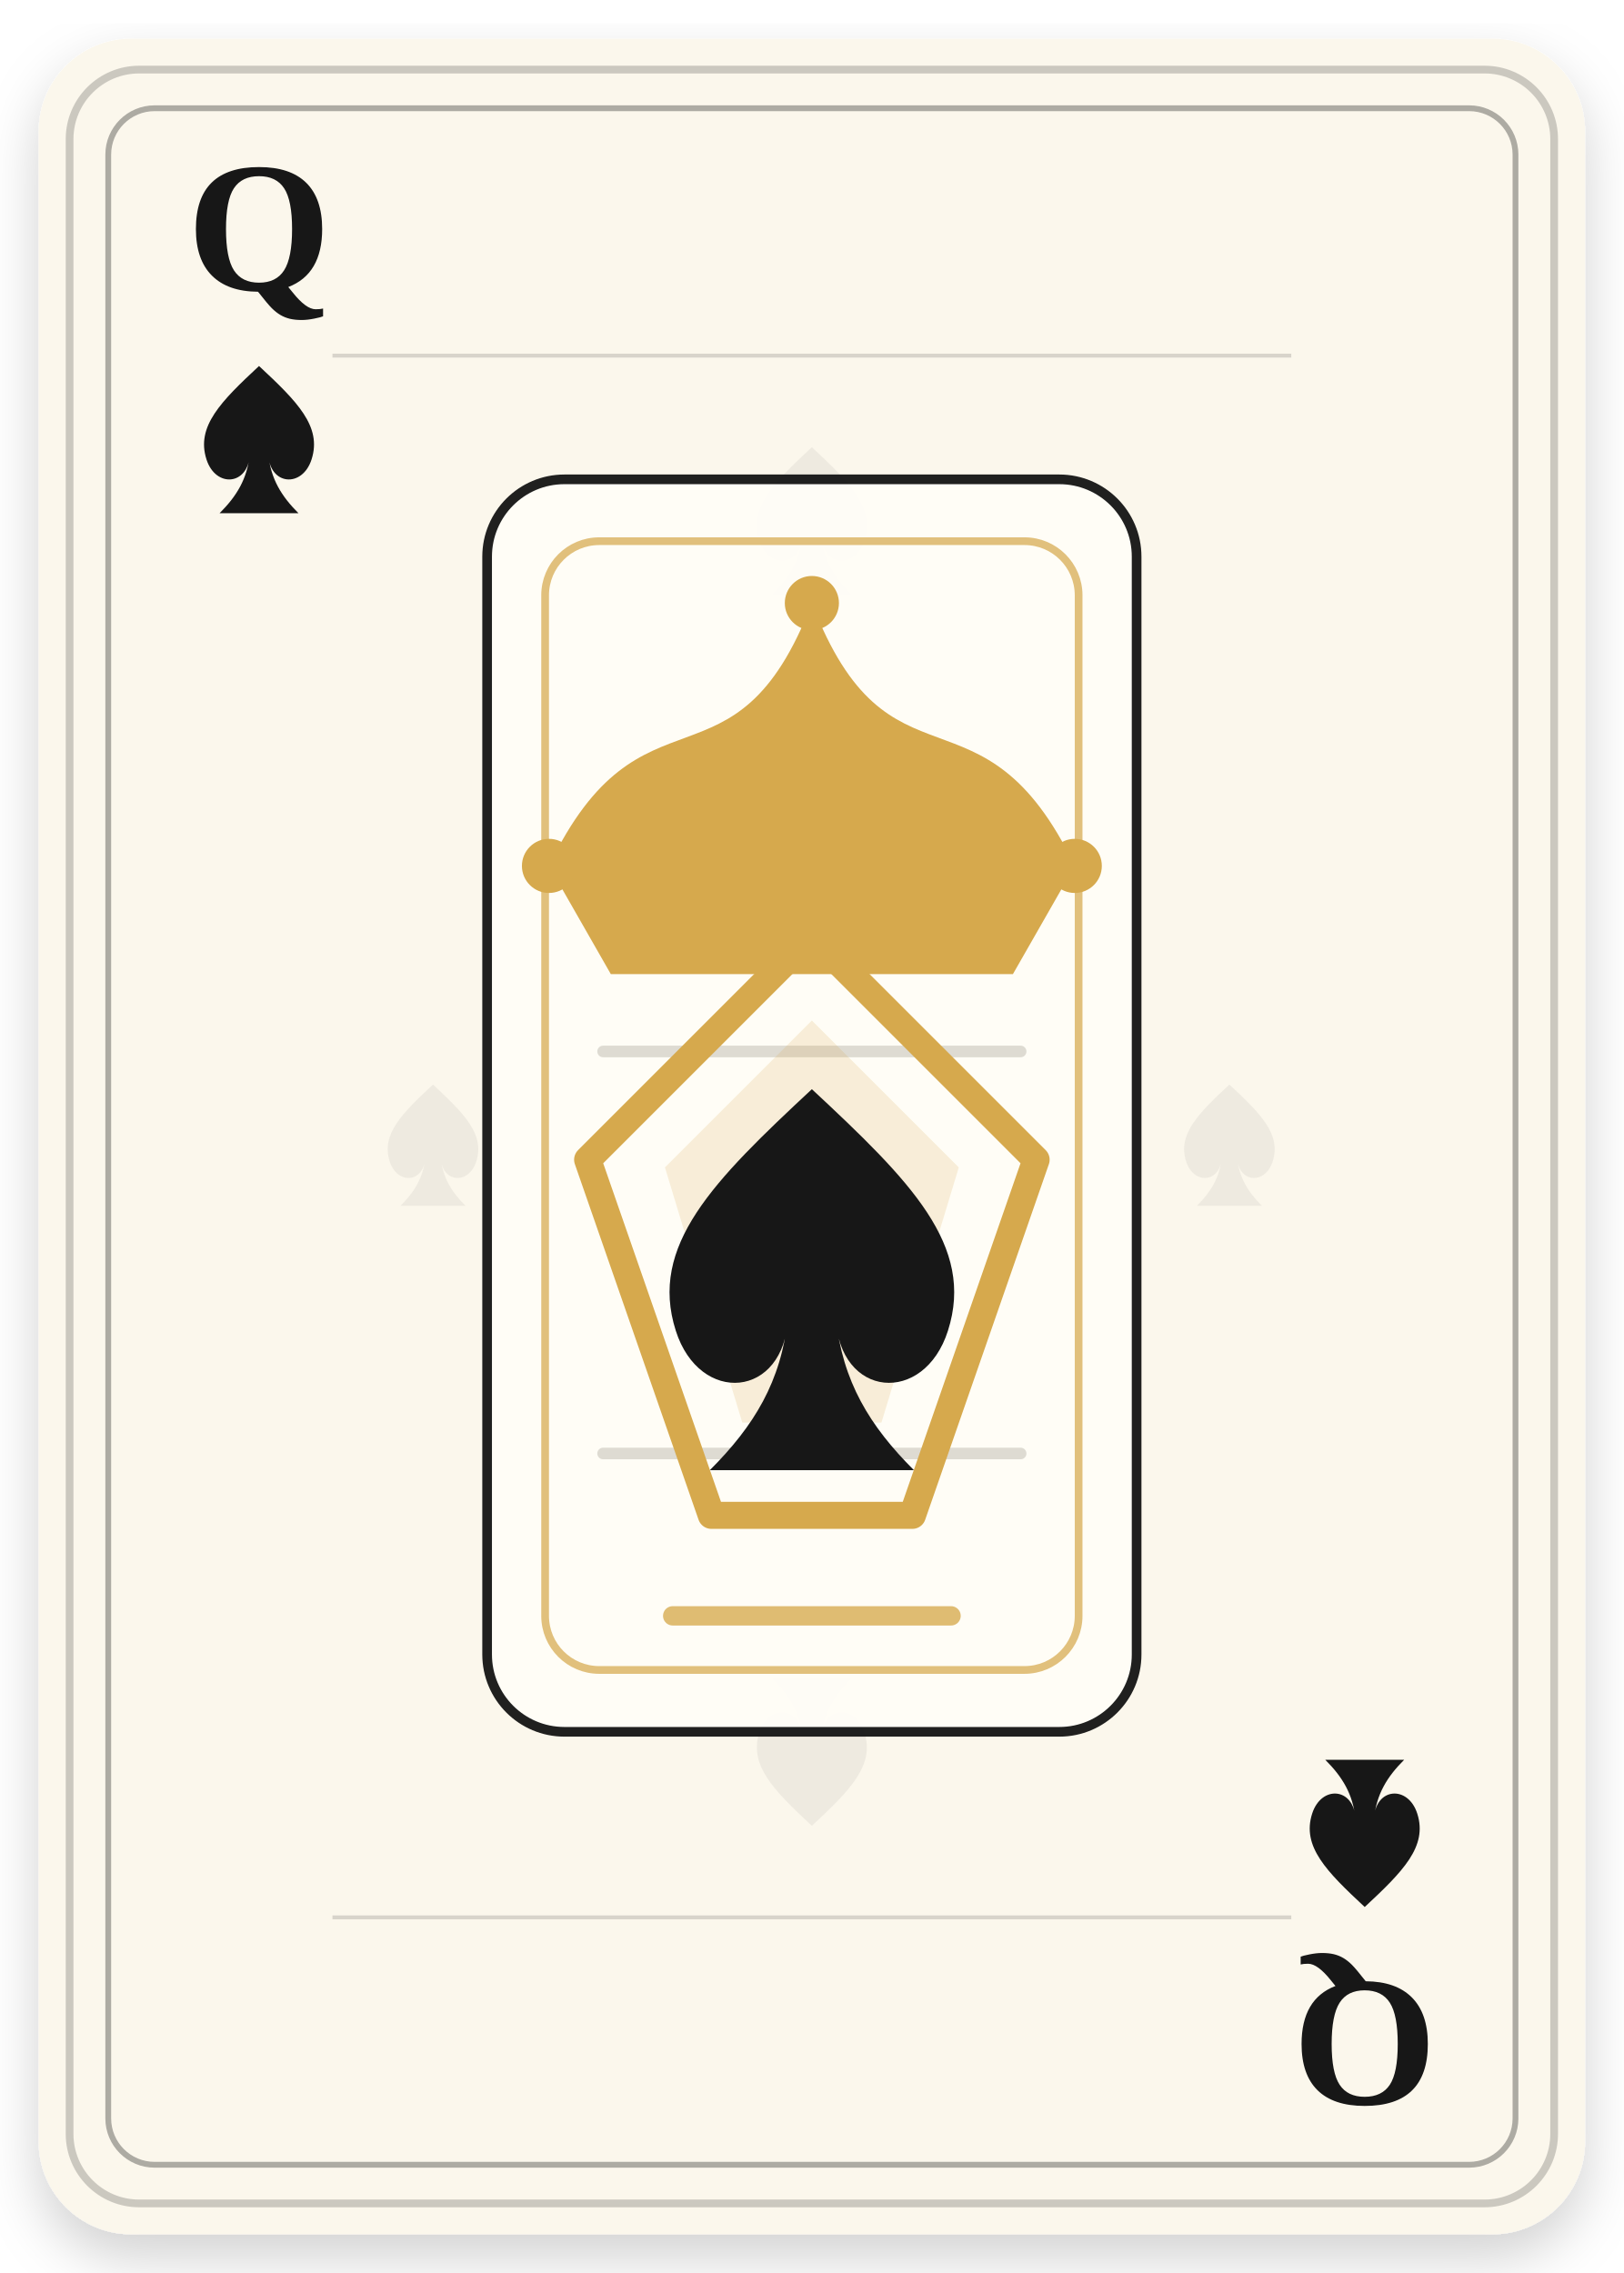
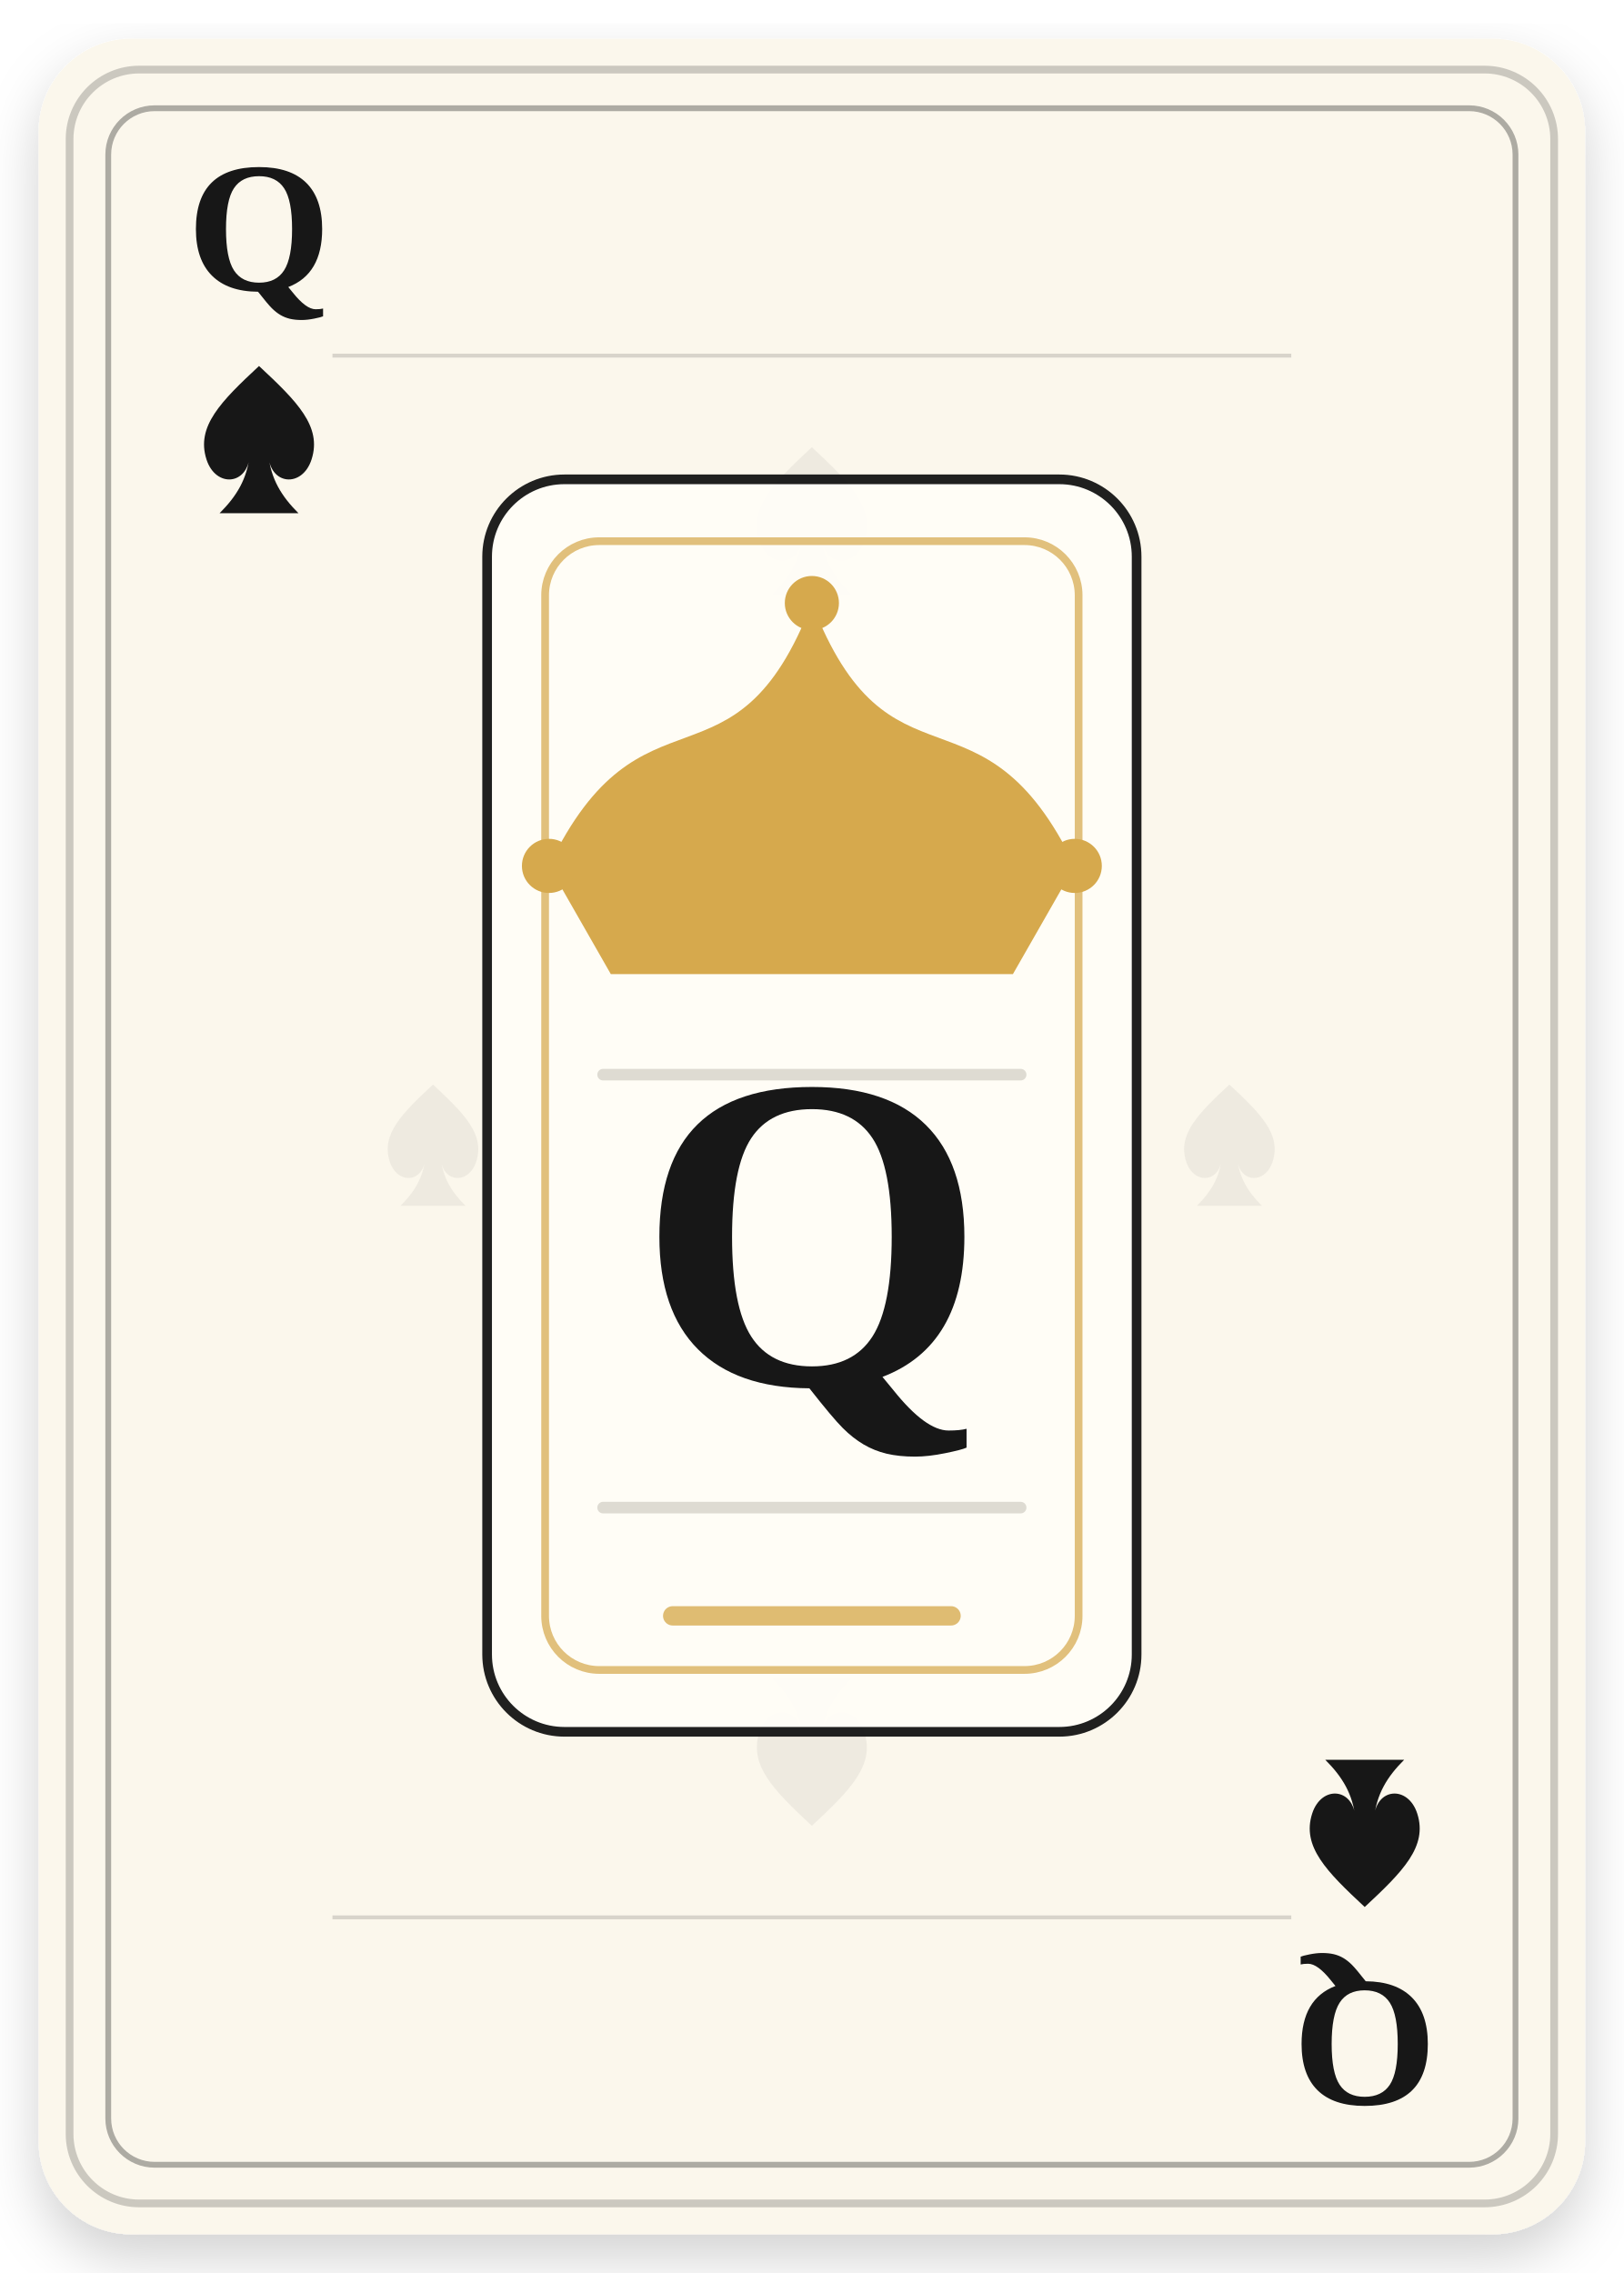
<svg xmlns="http://www.w3.org/2000/svg" width="420" height="588" viewBox="0 0 420 588">
  <defs>
    <filter id="shadow" x="-20%" y="-20%" width="140%" height="140%">
      <feDropShadow dx="0" dy="6" stdDeviation="7" flood-color="#000000" flood-opacity="0.18" />
    </filter>
    <style>
      .rank { font-family: Georgia, 'Times New Roman', serif; font-size: 48px; font-weight: 800; }
+       .center-rank { font-family: Georgia, 'Times New Roman', serif; font-size: 116px; font-weight: 800; }
    </style>
  </defs>
  <rect x="10" y="10" width="400" height="568" rx="24" fill="#fbf7ec" filter="url(#shadow)" />
  <rect x="18" y="18" width="384" height="552" rx="18" fill="none" stroke="#222222" stroke-width="2" opacity="0.22" />
  <rect x="28" y="28" width="364" height="532" rx="12" fill="none" stroke="#171717" stroke-width="1.5" opacity="0.34" />
  <path d="M86 92 H334 M86 496 H334" stroke="#171717" stroke-width="1" opacity="0.16" />
  <g transform="translate(67 75) rotate(0)" fill="#171717">
    <text x="0" y="0" text-anchor="middle" class="rank">Q</text>
    <g transform="translate(0 36) scale(0.34)">
      <path d="M0 -48 C-29 -21 -48 -2 -40 23 C-33 45 -8 43 -7 19 C-9 38 -17 51 -30 64 H30 C17 51 9 38 7 19 C8 43 33 45 40 23 C48 -2 29 -21 0 -48 Z" />
    </g>
  </g>
  <g transform="translate(353 513) rotate(180)" fill="#171717">
    <text x="0" y="0" text-anchor="middle" class="rank">Q</text>
    <g transform="translate(0 36) scale(0.34)">
      <path d="M0 -48 C-29 -21 -48 -2 -40 23 C-33 45 -8 43 -7 19 C-9 38 -17 51 -30 64 H30 C17 51 9 38 7 19 C8 43 33 45 40 23 C48 -2 29 -21 0 -48 Z" />
    </g>
  </g>
  <g transform="translate(210 132) rotate(0) scale(0.34)" fill="#171717" opacity="0.055">
    <path d="M0 -48 C-29 -21 -48 -2 -40 23 C-33 45 -8 43 -7 19 C-9 38 -17 51 -30 64 H30 C17 51 9 38 7 19 C8 43 33 45 40 23 C48 -2 29 -21 0 -48 Z" />
  </g>
  <g transform="translate(112 294) rotate(0) scale(0.28)" fill="#171717" opacity="0.055">
    <path d="M0 -48 C-29 -21 -48 -2 -40 23 C-33 45 -8 43 -7 19 C-9 38 -17 51 -30 64 H30 C17 51 9 38 7 19 C8 43 33 45 40 23 C48 -2 29 -21 0 -48 Z" />
  </g>
  <g transform="translate(318 294) rotate(0) scale(0.28)" fill="#171717" opacity="0.055">
    <path d="M0 -48 C-29 -21 -48 -2 -40 23 C-33 45 -8 43 -7 19 C-9 38 -17 51 -30 64 H30 C17 51 9 38 7 19 C8 43 33 45 40 23 C48 -2 29 -21 0 -48 Z" />
  </g>
  <g transform="translate(210 456) rotate(180) scale(0.34)" fill="#171717" opacity="0.055">
    <path d="M0 -48 C-29 -21 -48 -2 -40 23 C-33 45 -8 43 -7 19 C-9 38 -17 51 -30 64 H30 C17 51 9 38 7 19 C8 43 33 45 40 23 C48 -2 29 -21 0 -48 Z" />
  </g>
  <rect x="126" y="124" width="168" height="324" rx="20" fill="#fffdf7" stroke="#171717" stroke-width="2.5" opacity="0.96" />
  <rect x="141" y="140" width="138" height="292" rx="14" fill="none" stroke="#d6a94d" stroke-width="2" opacity="0.72" />
-   <path d="M156 272 H264 M156 376 H264" stroke="#dedbd2" stroke-width="3" stroke-linecap="round" />
+   <path d="M156 278 H264 M156 390 H264" stroke="#dedbd2" stroke-width="3" stroke-linecap="round" />
  <g transform="translate(210 190)" fill="#d6a94d">
    <path d="M-68 34 C-44 -16 -20 18 0 -34 C20 18 44 -16 68 34 L52 62 H-52 Z" />
    <circle cx="-68" cy="34" r="7" />
    <circle cx="0" cy="-34" r="7" />
    <circle cx="68" cy="34" r="7" />
  </g>
-   <g transform="translate(210 320)">
-     <path d="M0 -78 L58 -20 L26 72 H-26 L-58 -20 Z" fill="none" stroke="#d6a94d" stroke-width="7" stroke-linejoin="round" />
-     <path d="M0 -56 L38 -18 L18 48 H-18 L-38 -18 Z" fill="#d6a94d" opacity="0.18" />
-     <g transform="translate(0 4) scale(0.88)" fill="#171717">
-       <path d="M0 -48 C-29 -21 -48 -2 -40 23 C-33 45 -8 43 -7 19 C-9 38 -17 51 -30 64 H30 C17 51 9 38 7 19 C8 43 33 45 40 23 C48 -2 29 -21 0 -48 Z" />
-     </g>
-   </g>
+   <text x="210" y="358" text-anchor="middle" class="center-rank" fill="#171717">Q</text>
  <path d="M174 418 H246" stroke="#d6a94d" stroke-width="5" stroke-linecap="round" opacity="0.78" />
</svg>
